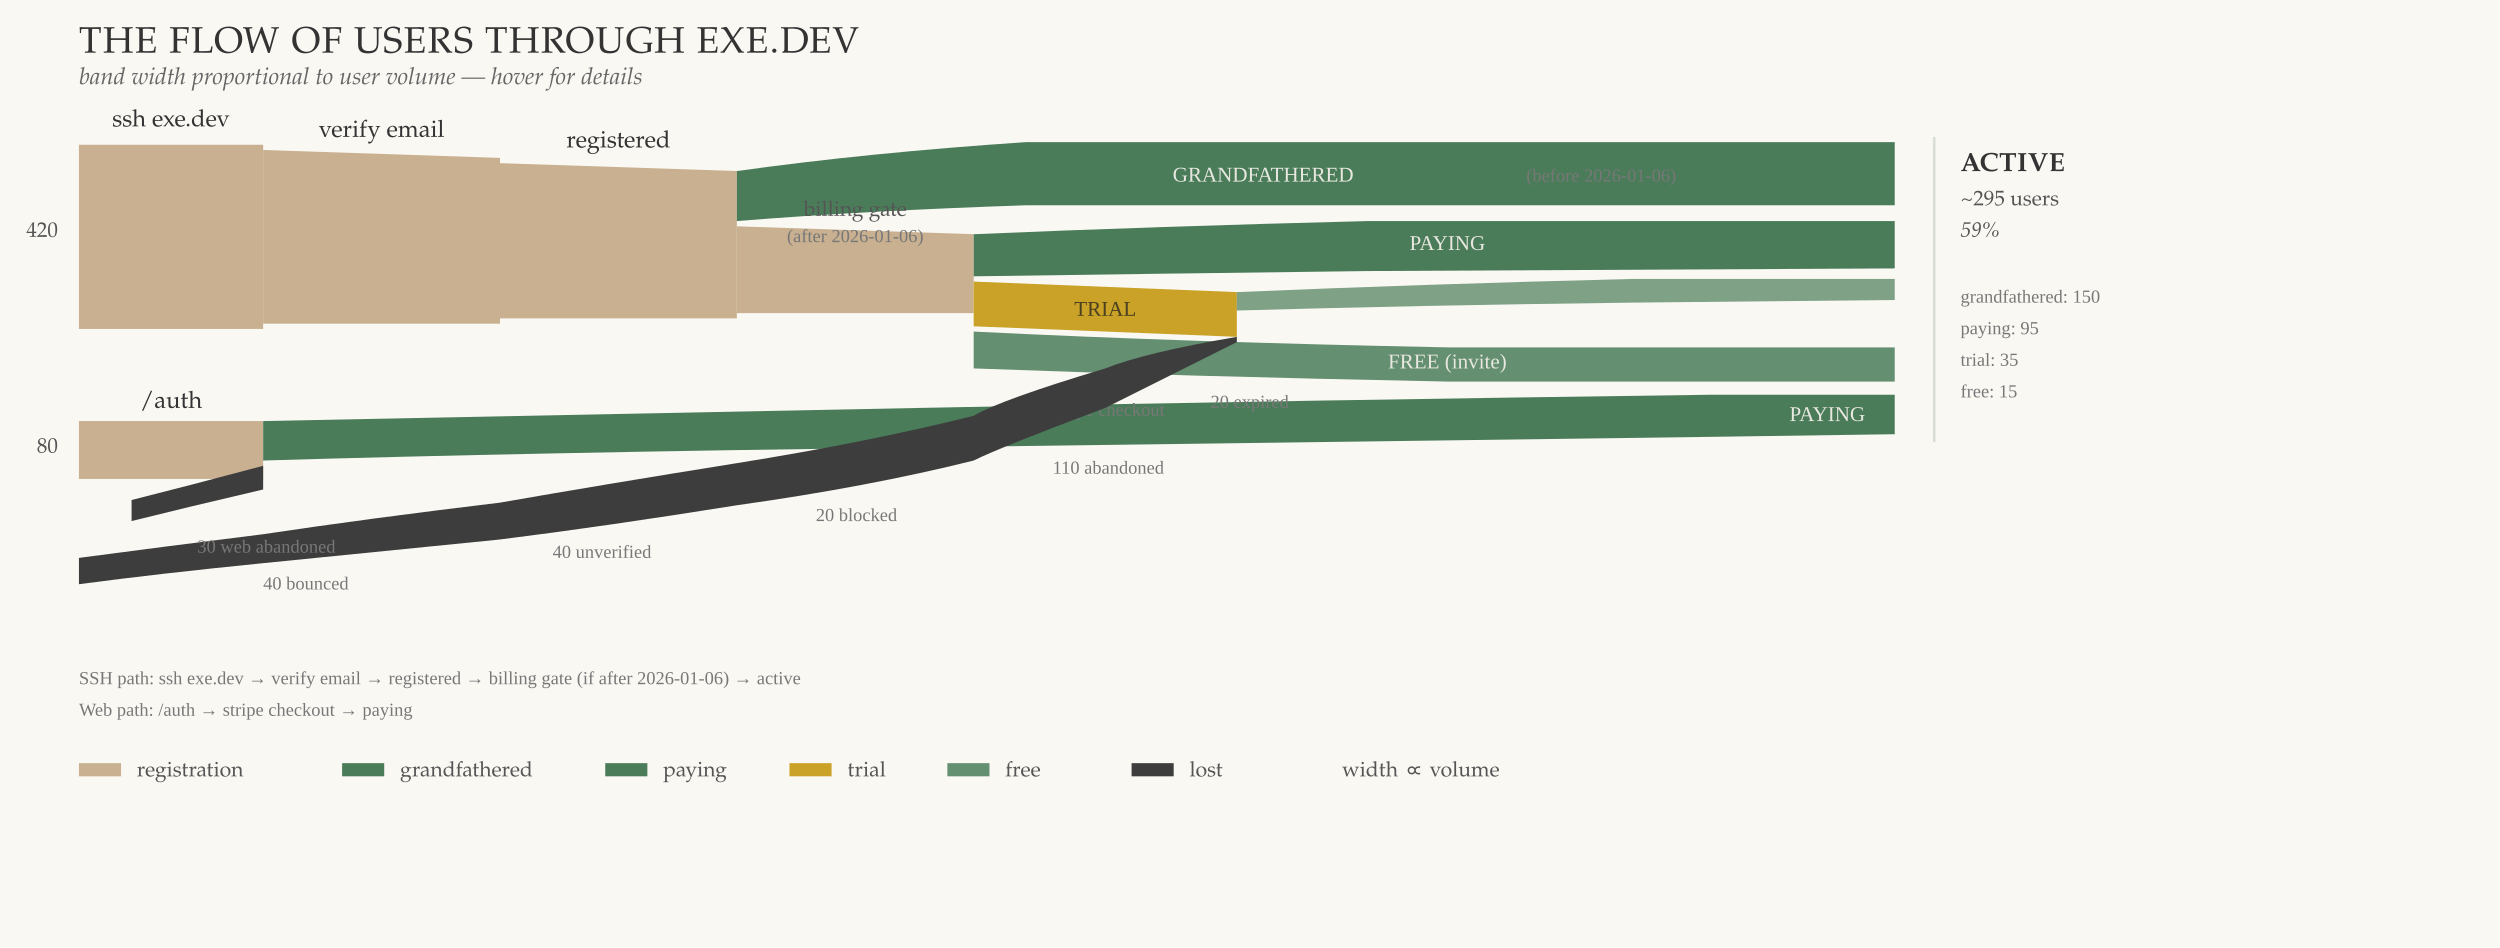
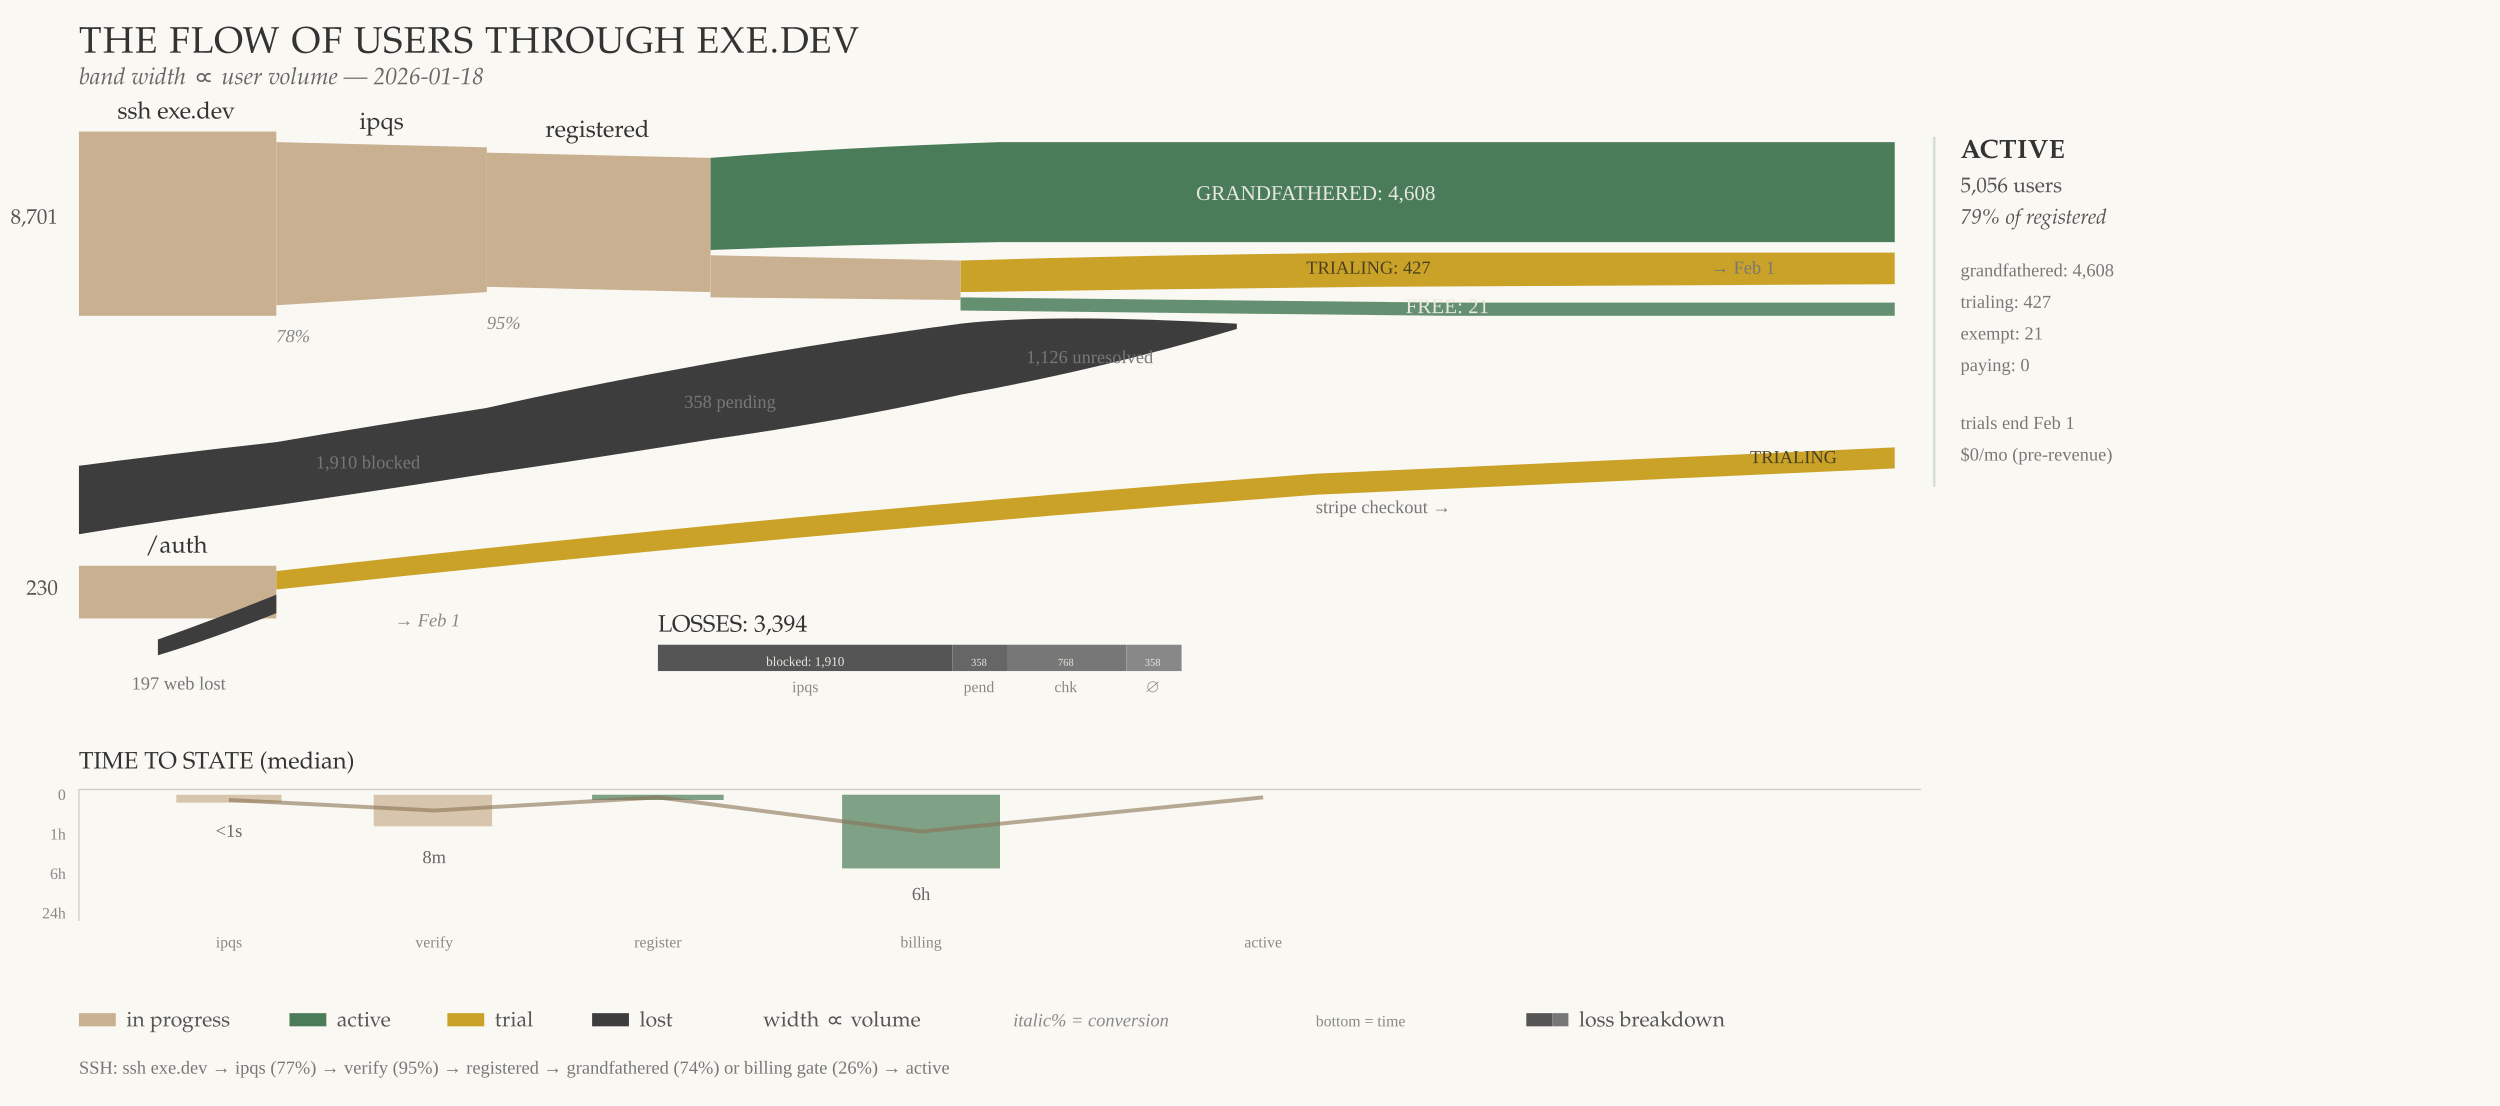
- <svg xmlns="http://www.w3.org/2000/svg" viewBox="0 0 950 360" width="950" height="360">
+ <svg xmlns="http://www.w3.org/2000/svg" viewBox="0 0 950 420" width="950" height="420">
  <style>
    .label { font-family: "Palatino Linotype", Palatino, Georgia, serif; fill: #333; }
    .title { font-size: 14px; letter-spacing: 0.5px; }
    .subtitle { font-size: 9px; fill: #666; font-style: italic; }
    .stage { font-size: 9px; }
    .num { font-size: 8px; fill: #555; }
    .small { font-size: 7px; fill: #777; }
    .endpoint { font-size: 10px; font-weight: bold; }
    .legend { font-size: 8px; fill: #555; }
    .on-band { font-size: 8px; fill: #e8e8e0; }
-     .on-gold { font-size: 8px; fill: #4a4020; }
+     .on-gold { font-size: 7px; fill: #4a4020; }
+     .rate { font-size: 7px; fill: #888; font-style: italic; }
+     .revenue { font-family: "SF Mono", Menlo, Monaco, monospace; font-size: 7px; fill: #2d5438; }
+     .time-label { font-size: 6px; fill: #888; }
+     .time-val { font-size: 7px; fill: #666; }
    path { cursor: pointer; }
  </style>
-   <rect width="950" height="360" fill="#faf8f3" />
+   <rect width="950" height="420" fill="#faf8f3" />
  <text x="30" y="20" class="label title">THE FLOW OF USERS THROUGH EXE.DEV</text>
-   <text x="30" y="32" class="label subtitle">band width proportional to user volume — hover for details</text>
-   <path fill="#c8b090" d="M 30,55 L 100,55 L 100,125 L 30,125 Z">
+   <text x="30" y="32" class="label subtitle">band width ∝ user volume — 2026-01-18</text>
+   <path fill="#c8b090" d="M 30,50 L 105,50 L 105,120 L 30,120 Z">
    </path>
-   <text x="65" y="48" class="label stage" text-anchor="middle">ssh exe.dev</text>
-   <text x="22" y="90" class="label num" text-anchor="end">420</text>
-   <path fill="#c8b090" d="M 100,57 L 190,60 L 190,123 L 100,123 Z">
+   <text x="67" y="45" class="label stage" text-anchor="middle">ssh exe.dev</text>
+   <text x="22" y="85" class="label num" text-anchor="end">8,701</text>
+   <path fill="#c8b090" d="M 105,54 L 185,56 L 185,111 L 105,116 Z">
    </path>
-   <text x="145" y="52" class="label stage" text-anchor="middle">verify email</text>
-   <path fill="#c8b090" d="M 190,62 L 280,65 L 280,121 L 190,121 Z">
+   <text x="145" y="49" class="label stage" text-anchor="middle">ipqs</text>
+   <text x="105" y="130" class="rate">78%</text>
+   <path fill="#c8b090" d="M 185,58 L 270,60 L 270,111 L 185,109 Z">
    </path>
-   <text x="235" y="56" class="label stage" text-anchor="middle">registered</text>
-   <path fill="#4a7c59" d="     M 280,65     Q 330,58 390,54     L 720,54     L 720,78     L 390,78     Q 330,80 280,84     Z">
+   <text x="227" y="52" class="label stage" text-anchor="middle">registered</text>
+   <text x="185" y="125" class="rate">95%</text>
+   <path fill="#4a7c59" d="     M 270,60     Q 320,56 380,54     L 720,54     L 720,92     L 380,92     Q 320,93 270,95     Z">
    </path>
-   <text x="480" y="69" class="on-band" text-anchor="middle">GRANDFATHERED</text>
-   <text x="580" y="69" class="small" fill="#c8c8c0">(before 2026-01-06)</text>
-   <path fill="#c8b090" d="M 280,86 L 370,89 L 370,119 L 280,119 Z">
+   <text x="500" y="76" class="on-band" text-anchor="middle">GRANDFATHERED: 4,608</text>
+   <path fill="#c8b090" d="M 270,97 L 365,99 L 365,114 L 270,113 Z">
    </path>
-   <text x="325" y="82" class="label num" text-anchor="middle">billing gate</text>
-   <text x="325" y="92" class="small" text-anchor="middle">(after 2026-01-06)</text>
-   <path fill="#4a7c59" d="     M 370,89     Q 440,86 520,84     L 720,84     L 720,102     L 520,103     Q 440,104 370,105     Z">
+   <path fill="#c9a227" d="     M 365,99     Q 430,97 520,96     L 720,96     L 720,108     L 520,109     Q 430,110 365,111     Z">
    </path>
-   <text x="550" y="95" class="on-band" text-anchor="middle">PAYING</text>
-   <path fill="#c9a227" d="M 370,107 L 470,111 L 470,128 L 370,124 Z">
+   <text x="520" y="104" class="on-gold" text-anchor="middle">TRIALING: 427</text>
+   <text x="650" y="104" class="small" fill="#8b7020">→ Feb 1</text>
+   <path fill="#4a7c59" opacity="0.85" d="     M 365,113     Q 450,114 550,115     L 720,115     L 720,120     L 550,120     Q 450,119 365,118     Z">
    </path>
-   <text x="420" y="120" class="on-gold" text-anchor="middle">TRIAL</text>
-   <path fill="#4a7c59" opacity="0.7" d="     M 470,111     Q 540,108 620,106     L 720,106     L 720,114     L 620,115     Q 540,116 470,118     Z">
+   <text x="550" y="119" class="on-band" text-anchor="middle">FREE: 21</text>
+   <path fill="#3d3d3d" d="     M 470,125     Q 420,140 365,150     Q 320,160 270,167     Q 220,175 185,180     Q 140,187 105,192     Q 60,198 30,203     L 30,177     Q 60,173 105,168     Q 140,162 185,155     Q 220,147 270,138     Q 320,129 365,123     Q 400,119 470,123     Z">
    </path>
-   <path fill="#4a7c59" opacity="0.85" d="     M 370,126     Q 450,130 550,132     L 720,132     L 720,145     L 550,145     Q 450,143 370,140     Z">
+   <text x="390" y="138" class="small">1,126 unresolved</text>
+   <text x="260" y="155" class="small">358 pending</text>
+   <text x="120" y="178" class="small">1,910 blocked</text>
+   <g transform="translate(250, 245)">
+     <text x="0" y="-5" class="label stage">LOSSES: 3,394</text>
+     <rect x="0" y="0" width="112" height="10" fill="#555">
+       </rect>
+     <text x="56" y="8" class="on-band" text-anchor="middle" style="font-size:5px">blocked: 1,910</text>
+     <rect x="112" y="0" width="21" height="10" fill="#666">
+       </rect>
+     <text x="122" y="8" class="on-band" text-anchor="middle" style="font-size:4px">358</text>
+     <rect x="133" y="0" width="45" height="10" fill="#777">
+       </rect>
+     <text x="155" y="8" class="on-band" text-anchor="middle" style="font-size:4px">768</text>
+     <rect x="178" y="0" width="21" height="10" fill="#888">
+       </rect>
+     <text x="188" y="8" class="on-band" text-anchor="middle" style="font-size:4px">358</text>
+     <text x="56" y="18" class="time-label" text-anchor="middle">ipqs</text>
+     <text x="122" y="18" class="time-label" text-anchor="middle">pend</text>
+     <text x="155" y="18" class="time-label" text-anchor="middle">chk</text>
+     <text x="188" y="18" class="time-label" text-anchor="middle">∅</text>
+   </g>
+   <path fill="#c8b090" d="M 30,215 L 105,215 L 105,235 L 30,235 Z">
    </path>
-   <text x="550" y="140" class="on-band" text-anchor="middle">FREE (invite)</text>
-   <path fill="#c8b090" d="M 30,160 L 100,160 L 100,182 L 30,182 Z">
+   <text x="67" y="210" class="label stage" text-anchor="middle">/auth</text>
+   <text x="22" y="226" class="label num" text-anchor="end">230</text>
+   <path fill="#c9a227" d="     M 105,217     Q 300,195 500,180     L 720,170     L 720,178     L 500,188     Q 300,203 105,224     Z">
    </path>
-   <text x="65" y="155" class="label stage" text-anchor="middle">/auth</text>
-   <text x="22" y="172" class="label num" text-anchor="end">80</text>
-   <path fill="#4a7c59" d="     M 100,160     Q 200,158 350,155     Q 500,152 650,150     L 720,150     L 720,165     L 650,166     Q 500,168 350,170     Q 200,172 100,175     Z">
+   <text x="500" y="195" class="small" fill="#999">stripe checkout →</text>
+   <text x="665" y="176" class="on-gold">TRIALING</text>
+   <text x="150" y="238" class="rate">→ Feb 1</text>
+   <path fill="#3d3d3d" d="     M 105,226     Q 80,236 60,243     L 60,249     Q 80,243 105,233     Z">
    </path>
-   <text x="400" y="158" class="small" fill="#c8c8c0">stripe checkout</text>
-   <text x="680" y="160" class="on-band">PAYING</text>
-   <path fill="#3d3d3d" d="     M 470,130     Q 440,145 420,155     Q 380,170 370,175     Q 330,185 280,192     Q 230,200 190,205     Q 140,210 100,214     Q 60,218 30,222     L 30,212     Q 60,208 100,203     Q 140,197 190,191     Q 230,184 280,176     Q 330,168 370,158     Q 380,152 420,140     Q 435,134 470,128     Z">
-     </path>
-   <text x="460" y="155" class="small">20 expired</text>
-   <text x="400" y="180" class="small">110 abandoned</text>
-   <text x="310" y="198" class="small">20 blocked</text>
-   <text x="210" y="212" class="small">40 unverified</text>
-   <text x="100" y="224" class="small">40 bounced</text>
-   <path fill="#3d3d3d" d="     M 100,177     Q 70,185 50,190     L 50,198     Q 70,193 100,186     Z">
-     </path>
-   <text x="75" y="210" class="small">30 web abandoned</text>
-   <line x1="735" y1="52" x2="735" y2="168" stroke="#4a7c59" stroke-width="1" opacity="0.2" />
-   <text x="745" y="65" class="label endpoint" fill="#3a6349">ACTIVE</text>
-   <text x="745" y="78" class="label num">~295 users</text>
-   <text x="745" y="90" class="label num" style="font-style:italic">59%</text>
-   <text x="745" y="115" class="small">grandfathered: 150</text>
-   <text x="745" y="127" class="small">paying: 95</text>
-   <text x="745" y="139" class="small">trial: 35</text>
-   <text x="745" y="151" class="small">free: 15</text>
-   <g transform="translate(30, 290)">
-     <rect x="0" y="0" width="16" height="5" fill="#c8b090" />
-     <text x="22" y="5" class="label legend">registration</text>
-     <rect x="100" y="0" width="16" height="5" fill="#4a7c59" />
-     <text x="122" y="5" class="label legend">grandfathered</text>
-     <rect x="200" y="0" width="16" height="5" fill="#4a7c59" />
-     <text x="222" y="5" class="label legend">paying</text>
-     <rect x="270" y="0" width="16" height="5" fill="#c9a227" />
-     <text x="292" y="5" class="label legend">trial</text>
-     <rect x="330" y="0" width="16" height="5" fill="#4a7c59" opacity="0.85" />
-     <text x="352" y="5" class="label legend">free</text>
-     <rect x="400" y="0" width="16" height="5" fill="#3d3d3d" />
-     <text x="422" y="5" class="label legend">lost</text>
-     <text x="480" y="5" class="label legend">width ∝ volume</text>
+   <text x="50" y="262" class="small">197 web lost</text>
+   <line x1="735" y1="52" x2="735" y2="185" stroke="#4a7c59" stroke-width="1" opacity="0.2" />
+   <text x="745" y="60" class="label endpoint" fill="#3a6349">ACTIVE</text>
+   <text x="745" y="73" class="label num">5,056 users</text>
+   <text x="745" y="85" class="label num" style="font-style:italic">79% of registered</text>
+   <text x="745" y="105" class="small">grandfathered: 4,608</text>
+   <text x="745" y="117" class="small" fill="#8b7020">trialing: 427</text>
+   <text x="745" y="129" class="small">exempt: 21</text>
+   <text x="745" y="141" class="small" fill="#999">paying: 0</text>
+   <text x="745" y="163" class="small" fill="#8b7020">trials end Feb 1</text>
+   <text x="745" y="175" class="small">$0/mo (pre-revenue)</text>
+   <g transform="translate(30, 300)">
+     <text x="0" y="-8" class="label stage">TIME TO STATE (median)</text>
+     <line x1="0" y1="0" x2="700" y2="0" stroke="#ccc" stroke-width="0.5" />
+     <line x1="0" y1="0" x2="0" y2="50" stroke="#ccc" stroke-width="0.5" />
+     <text x="-5" y="4" class="time-label" text-anchor="end">0</text>
+     <text x="-5" y="19" class="time-label" text-anchor="end">1h</text>
+     <text x="-5" y="34" class="time-label" text-anchor="end">6h</text>
+     <text x="-5" y="49" class="time-label" text-anchor="end">24h</text>
+     <rect x="37" y="2" width="40" height="3" fill="#c8b090" opacity="0.7">
+       </rect>
+     <text x="57" y="18" class="time-val" text-anchor="middle">&lt;1s</text>
+     <rect x="112" y="2" width="45" height="12" fill="#c8b090" opacity="0.7">
+       </rect>
+     <text x="135" y="28" class="time-val" text-anchor="middle">8m</text>
+     <rect x="195" y="2" width="50" height="2" fill="#4a7c59" opacity="0.7">
+       </rect>
+     <rect x="290" y="2" width="60" height="28" fill="#4a7c59" opacity="0.7">
+       </rect>
+     <text x="320" y="42" class="time-val" text-anchor="middle">6h</text>
+     <text x="57" y="60" class="time-label" text-anchor="middle">ipqs</text>
+     <text x="135" y="60" class="time-label" text-anchor="middle">verify</text>
+     <text x="220" y="60" class="time-label" text-anchor="middle">register</text>
+     <text x="320" y="60" class="time-label" text-anchor="middle">billing</text>
+     <text x="450" y="60" class="time-label" text-anchor="middle">active</text>
+     <polyline points="57,4 135,8 220,3 320,16 450,3" stroke="#8b7355" stroke-width="1.5" fill="none" opacity="0.6" />
  </g>
-   <text x="30" y="260" class="small">SSH path: ssh exe.dev → verify email → registered → billing gate (if after 2026-01-06) → active</text>
-   <text x="30" y="272" class="small">Web path: /auth → stripe checkout → paying</text>
+   <g transform="translate(30, 385)">
+     <rect x="0" y="0" width="14" height="5" fill="#c8b090" />
+     <text x="18" y="5" class="label legend">in progress</text>
+     <rect x="80" y="0" width="14" height="5" fill="#4a7c59" />
+     <text x="98" y="5" class="label legend">active</text>
+     <rect x="140" y="0" width="14" height="5" fill="#c9a227" />
+     <text x="158" y="5" class="label legend">trial</text>
+     <rect x="195" y="0" width="14" height="5" fill="#3d3d3d" />
+     <text x="213" y="5" class="label legend">lost</text>
+     <text x="260" y="5" class="label legend">width ∝ volume</text>
+     <text x="355" y="5" class="rate">italic% = conversion</text>
+     <text x="470" y="5" class="time-label">bottom = time</text>
+     <rect x="550" y="0" width="10" height="5" fill="#555" />
+     <rect x="560" y="0" width="6" height="5" fill="#777" />
+     <text x="570" y="5" class="label legend">loss breakdown</text>
+   </g>
+   <text x="30" y="408" class="small">SSH: ssh exe.dev → ipqs (77%) → verify (95%) → registered → grandfathered (74%) or billing gate (26%) → active</text>
</svg>
